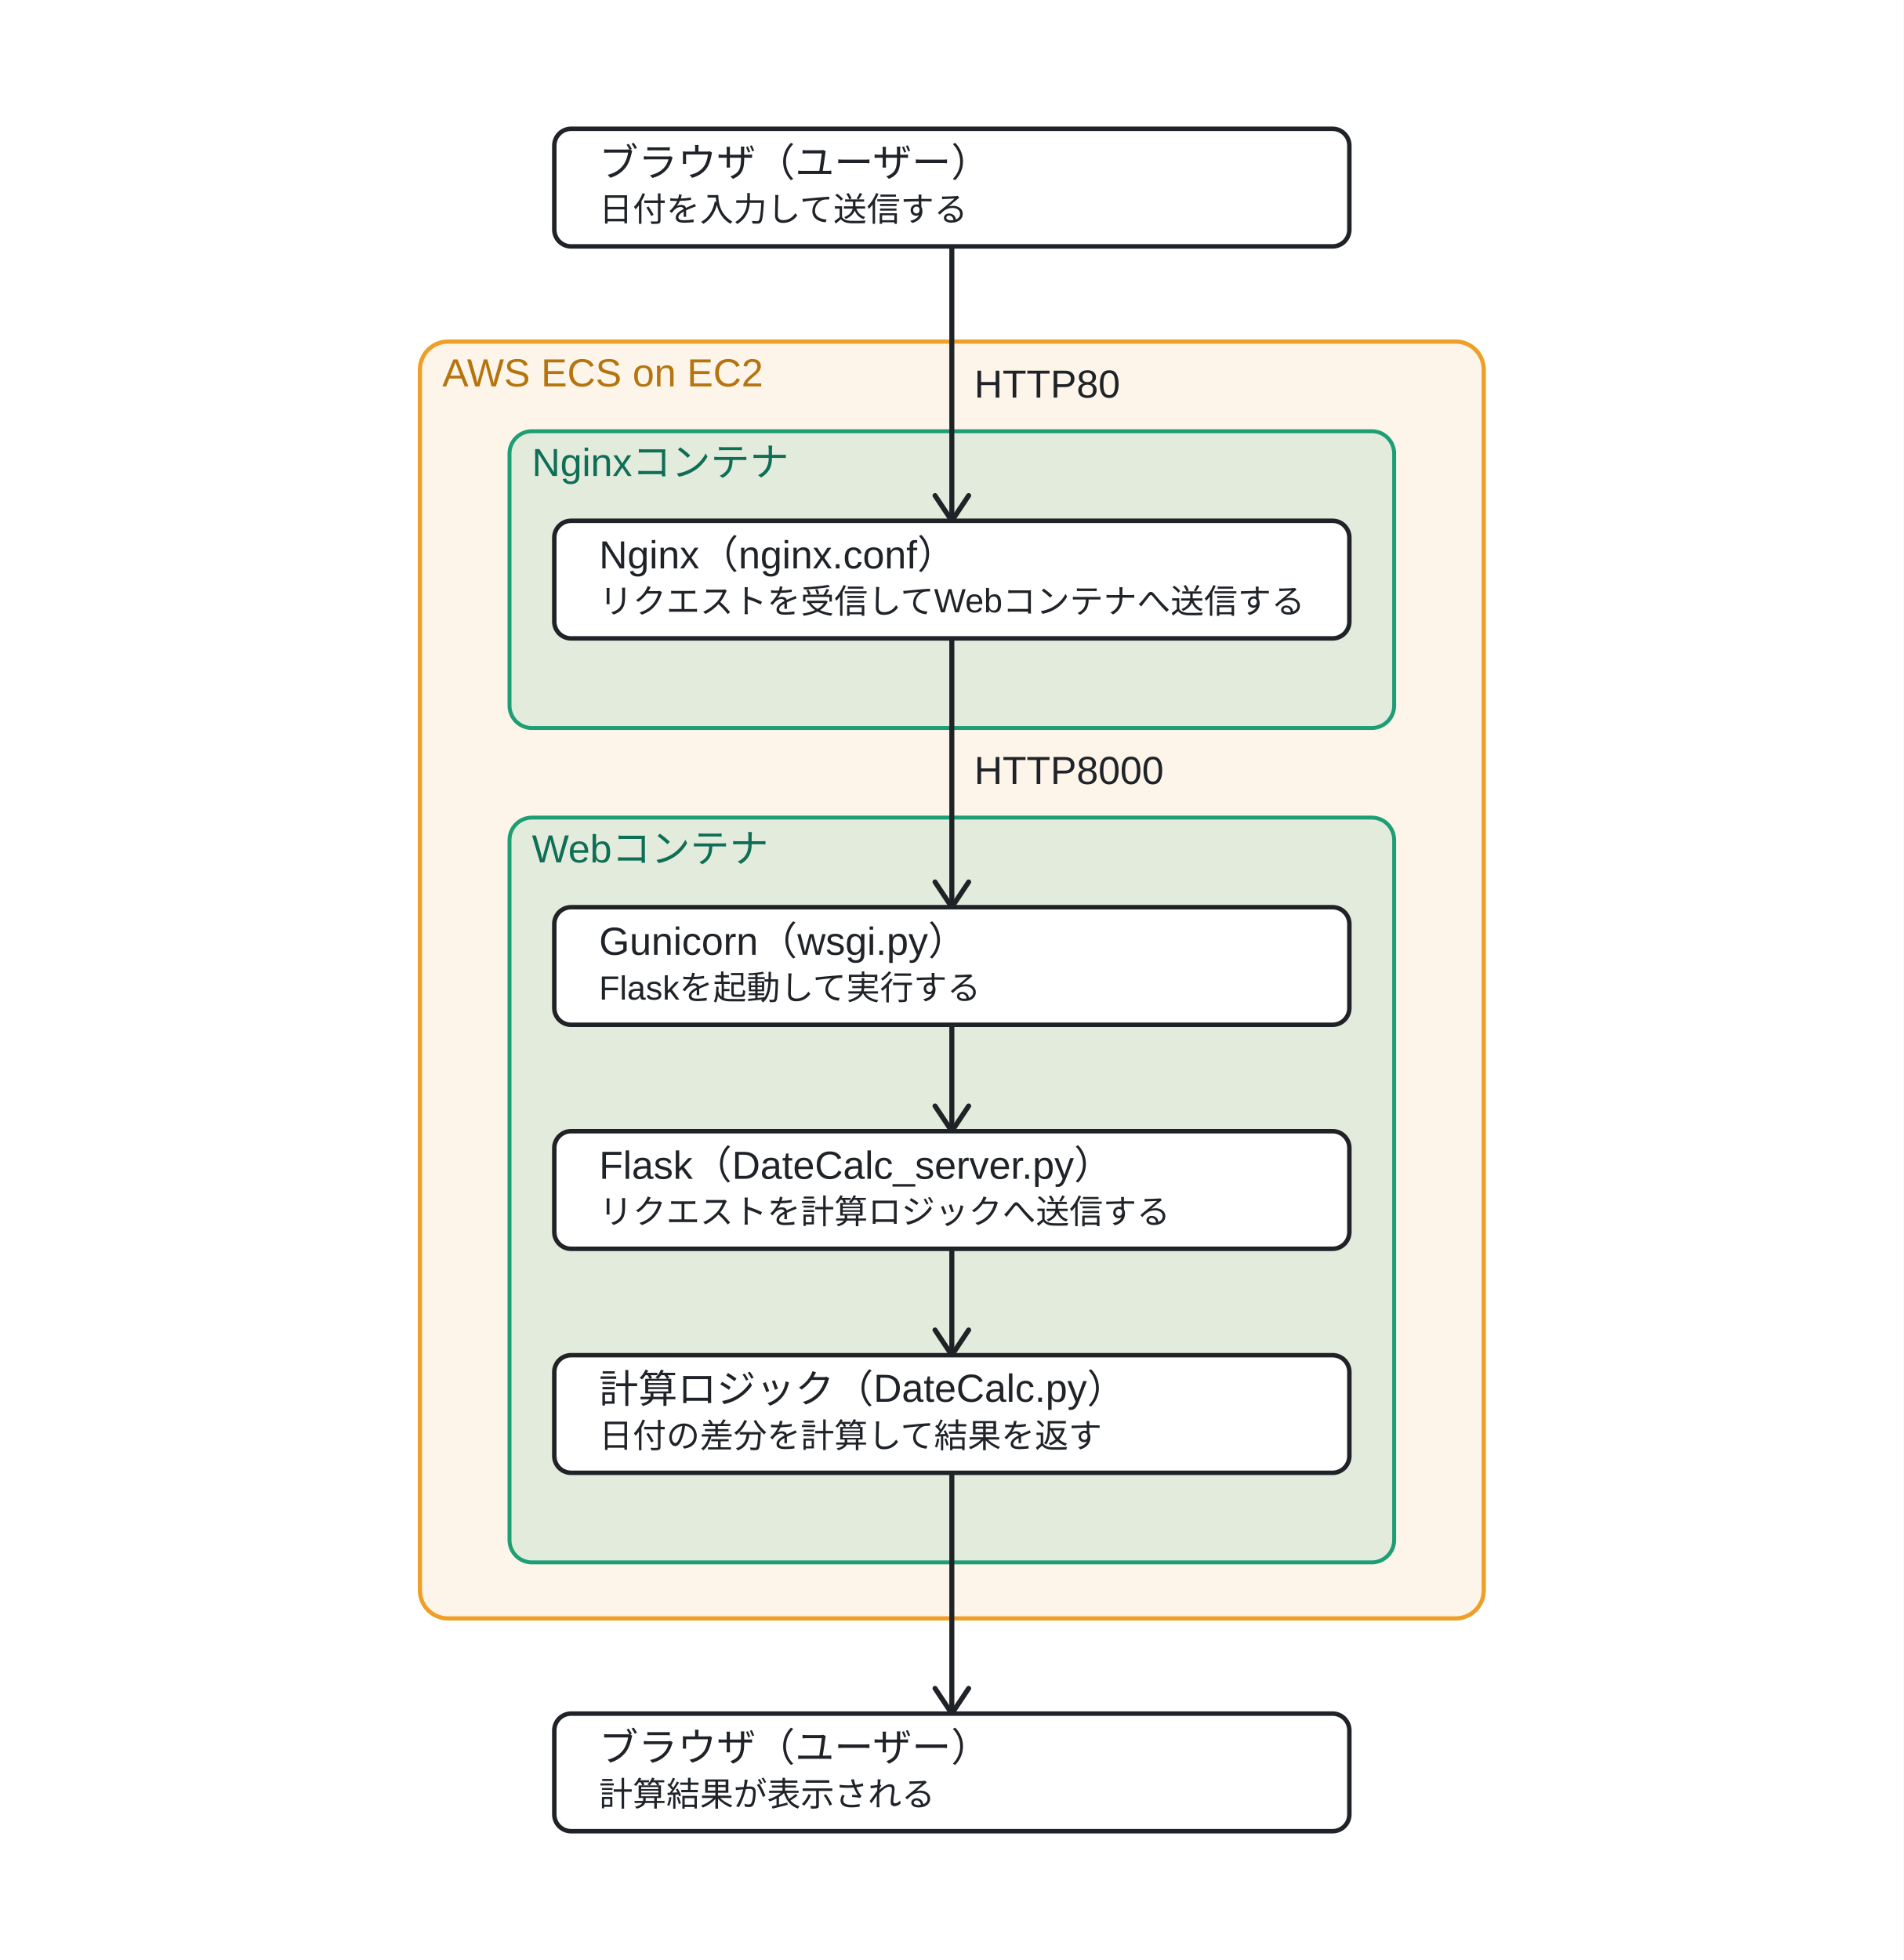
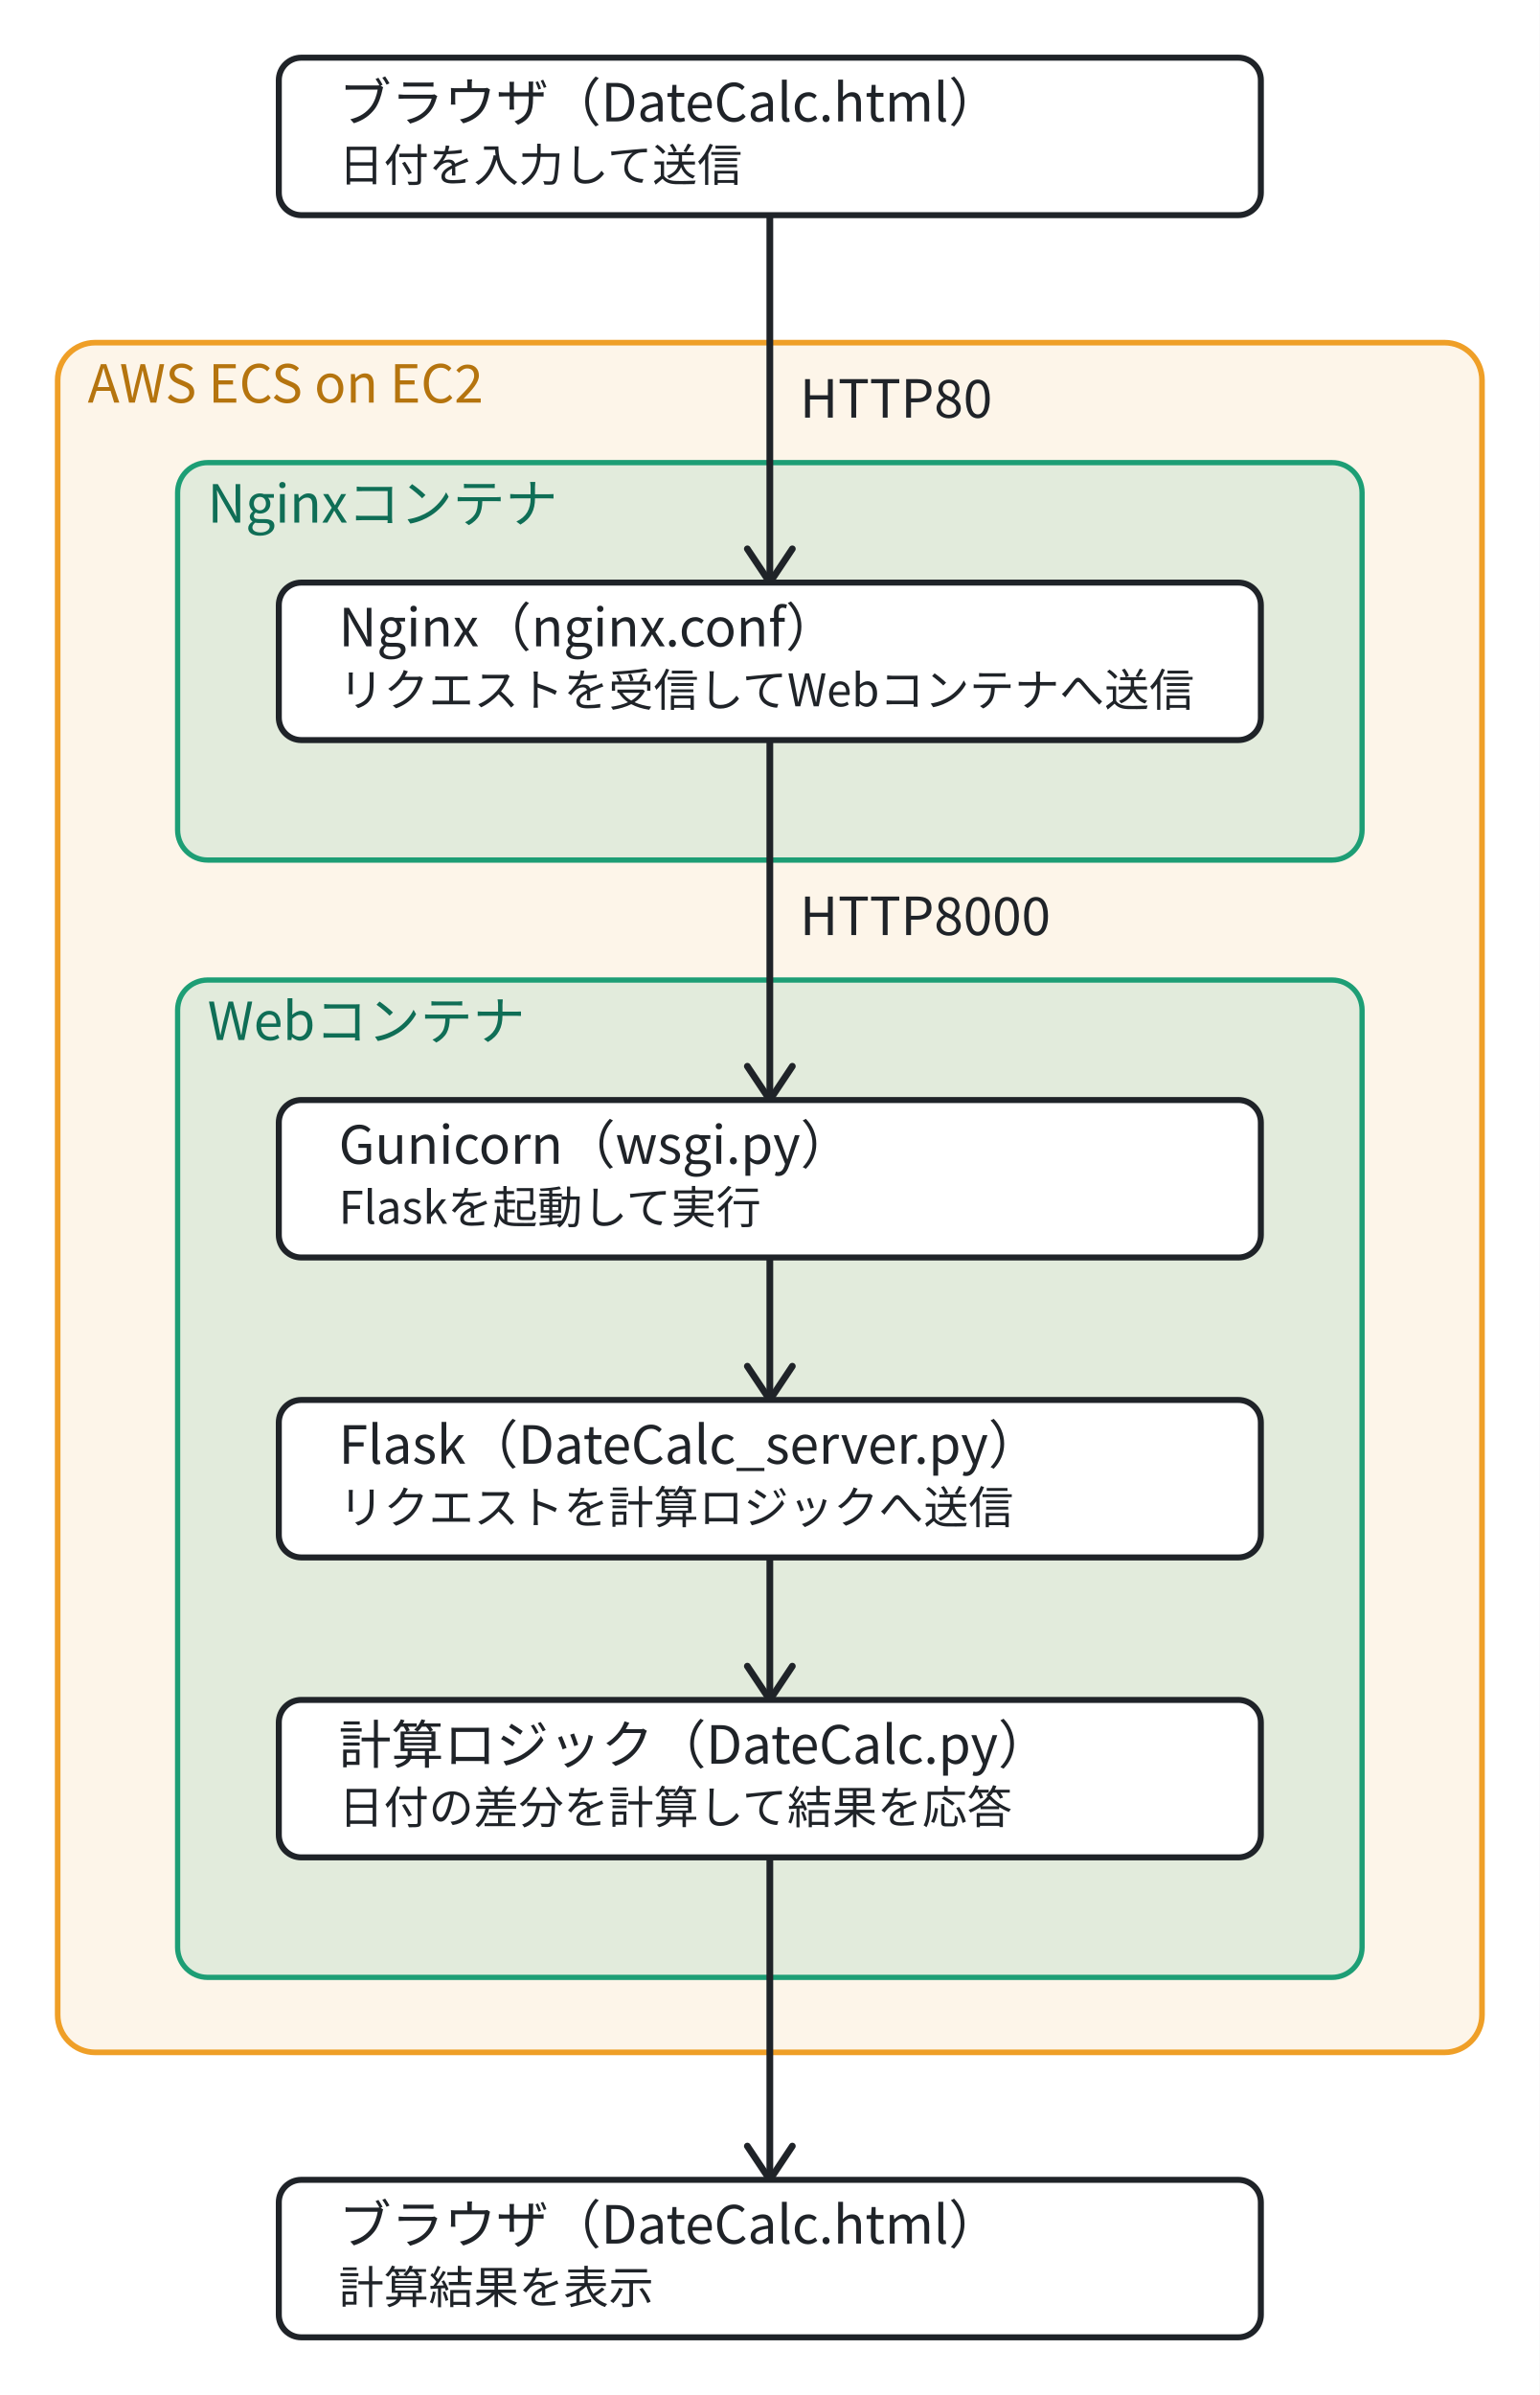
- <svg xmlns="http://www.w3.org/2000/svg" width="100%" viewBox="0 0 680 700" role="img" aria-labelledby="title desc">
+ <svg xmlns="http://www.w3.org/2000/svg" width="100%" viewBox="0 0 534 830.4" role="img" aria-labelledby="title desc">
  <style>
-   text{font-family:'Helvetica Neue',Arial,'Hiragino Kaku Gothic ProN','Hiragino Sans',Meiryo,'Noto Sans JP',sans-serif;}
+   text{font-family:'Hiragino Kaku Gothic ProN','Hiragino Sans','Yu Gothic',Meiryo,'Noto Sans CJK JP','Noto Sans JP',sans-serif;}
  .th{font-size:14px;font-weight:500;}
  .ts{font-size:12px;font-weight:400;}
</style>
-   <rect x="0" y="0" width="680" height="700" fill="#ffffff" />
-   <rect x="150" y="122" width="380" height="456" rx="10" fill="#EF9F27" fill-opacity="0.10" stroke="#EF9F27" stroke-width="1.5" />
-   <rect x="182" y="154" width="316" height="106" rx="8" fill="#1D9E75" fill-opacity="0.12" stroke="#1D9E75" stroke-width="1.4" />
-   <rect x="182" y="292" width="316" height="266" rx="8" fill="#1D9E75" fill-opacity="0.12" stroke="#1D9E75" stroke-width="1.4" />
-   <text class="th" x="158" y="138" fill="#B5740E">AWS ECS on EC2</text>
-   <text class="th" x="190" y="170" fill="#0F6E56">Nginxコンテナ</text>
-   <text class="th" x="190" y="308" fill="#0F6E56">Webコンテナ</text>
-   <line x1="340" y1="88" x2="340" y2="186" stroke="#1F2328" stroke-width="1.8" />
-   <path d="M334 177 L340 186 L346 177" fill="none" stroke="#1F2328" stroke-width="1.8" stroke-linecap="round" stroke-linejoin="round" />
-   <text class="th" x="348" y="142" fill="#1F2328">HTTP80</text>
-   <line x1="340" y1="228" x2="340" y2="324" stroke="#1F2328" stroke-width="1.8" />
-   <path d="M334 315 L340 324 L346 315" fill="none" stroke="#1F2328" stroke-width="1.8" stroke-linecap="round" stroke-linejoin="round" />
-   <text class="th" x="348" y="280" fill="#1F2328">HTTP8000</text>
-   <line x1="340" y1="366" x2="340" y2="404" stroke="#1F2328" stroke-width="1.8" />
-   <path d="M334 395 L340 404 L346 395" fill="none" stroke="#1F2328" stroke-width="1.8" stroke-linecap="round" stroke-linejoin="round" />
-   <line x1="340" y1="446" x2="340" y2="484" stroke="#1F2328" stroke-width="1.8" />
-   <path d="M334 475 L340 484 L346 475" fill="none" stroke="#1F2328" stroke-width="1.8" stroke-linecap="round" stroke-linejoin="round" />
-   <line x1="340" y1="526" x2="340" y2="612" stroke="#1F2328" stroke-width="1.8" />
-   <path d="M334 603 L340 612 L346 603" fill="none" stroke="#1F2328" stroke-width="1.8" stroke-linecap="round" stroke-linejoin="round" />
-   <rect x="198" y="46" width="284" height="42" rx="6" fill="#ffffff" stroke="#1F2328" stroke-width="1.6" />
-   <text class="th" x="214" y="63" fill="#1F2328">ブラウザ（ユーザー）</text>
-   <text class="ts" x="214" y="79" fill="#1F2328">日付を入力して送信する</text>
-   <rect x="198" y="186" width="284" height="42" rx="6" fill="#ffffff" stroke="#1F2328" stroke-width="1.6" />
-   <text class="th" x="214" y="203" fill="#1F2328">Nginx（nginx.conf）</text>
-   <text class="ts" x="214" y="219" fill="#1F2328">リクエストを受信してWebコンテナへ送信する</text>
-   <rect x="198" y="324" width="284" height="42" rx="6" fill="#ffffff" stroke="#1F2328" stroke-width="1.6" />
-   <text class="th" x="214" y="341" fill="#1F2328">Gunicorn（wsgi.py）</text>
-   <text class="ts" x="214" y="357" fill="#1F2328">Flaskを起動して実行する</text>
-   <rect x="198" y="404" width="284" height="42" rx="6" fill="#ffffff" stroke="#1F2328" stroke-width="1.6" />
-   <text class="th" x="214" y="421" fill="#1F2328">Flask（DateCalc_server.py）</text>
-   <text class="ts" x="214" y="437" fill="#1F2328">リクエストを計算ロジックへ送信する</text>
-   <rect x="198" y="484" width="284" height="42" rx="6" fill="#ffffff" stroke="#1F2328" stroke-width="1.6" />
-   <text class="th" x="214" y="501" fill="#1F2328">計算ロジック（DateCalc.py）</text>
-   <text class="ts" x="214" y="517" fill="#1F2328">日付の差分を計算して結果を返す</text>
-   <rect x="198" y="612" width="284" height="42" rx="6" fill="#ffffff" stroke="#1F2328" stroke-width="1.6" />
-   <text class="th" x="214" y="629" fill="#1F2328">ブラウザ（ユーザー）</text>
-   <text class="ts" x="214" y="645" fill="#1F2328">計算結果が表示される</text>
+   <rect x="0" y="0" width="534" height="830.4" fill="#ffffff" />
+   <g transform="translate(-175 -39.8) scale(1.3)">
+     <rect x="150" y="122" width="380" height="456" rx="10" fill="#EF9F27" fill-opacity="0.10" stroke="#EF9F27" stroke-width="1.5" />
+     <rect x="182" y="154" width="316" height="106" rx="8" fill="#1D9E75" fill-opacity="0.12" stroke="#1D9E75" stroke-width="1.4" />
+     <rect x="182" y="292" width="316" height="266" rx="8" fill="#1D9E75" fill-opacity="0.12" stroke="#1D9E75" stroke-width="1.4" />
+     <text class="th" x="158" y="138" fill="#B5740E">AWS ECS on EC2</text>
+     <text class="th" x="190" y="170" fill="#0F6E56">Nginxコンテナ</text>
+     <text class="th" x="190" y="308" fill="#0F6E56">Webコンテナ</text>
+     <line x1="340" y1="88" x2="340" y2="186" stroke="#1F2328" stroke-width="1.8" />
+     <path d="M334 177 L340 186 L346 177" fill="none" stroke="#1F2328" stroke-width="1.8" stroke-linecap="round" stroke-linejoin="round" />
+     <text class="th" x="348" y="142" fill="#1F2328">HTTP80</text>
+     <line x1="340" y1="228" x2="340" y2="324" stroke="#1F2328" stroke-width="1.8" />
+     <path d="M334 315 L340 324 L346 315" fill="none" stroke="#1F2328" stroke-width="1.8" stroke-linecap="round" stroke-linejoin="round" />
+     <text class="th" x="348" y="280" fill="#1F2328">HTTP8000</text>
+     <line x1="340" y1="366" x2="340" y2="404" stroke="#1F2328" stroke-width="1.8" />
+     <path d="M334 395 L340 404 L346 395" fill="none" stroke="#1F2328" stroke-width="1.8" stroke-linecap="round" stroke-linejoin="round" />
+     <line x1="340" y1="446" x2="340" y2="484" stroke="#1F2328" stroke-width="1.8" />
+     <path d="M334 475 L340 484 L346 475" fill="none" stroke="#1F2328" stroke-width="1.8" stroke-linecap="round" stroke-linejoin="round" />
+     <line x1="340" y1="526" x2="340" y2="612" stroke="#1F2328" stroke-width="1.8" />
+     <path d="M334 603 L340 612 L346 603" fill="none" stroke="#1F2328" stroke-width="1.8" stroke-linecap="round" stroke-linejoin="round" />
+     <rect x="209" y="46" width="262" height="42" rx="6" fill="#ffffff" stroke="#1F2328" stroke-width="1.6" />
+     <text class="th" x="225" y="63" fill="#1F2328">ブラウザ（DateCalc.html）</text>
+     <text class="ts" x="225" y="79" fill="#1F2328">日付を入力して送信</text>
+     <rect x="209" y="186" width="262" height="42" rx="6" fill="#ffffff" stroke="#1F2328" stroke-width="1.6" />
+     <text class="th" x="225" y="203" fill="#1F2328">Nginx（nginx.conf）</text>
+     <text class="ts" x="225" y="219" fill="#1F2328">リクエストを受信してWebコンテナへ送信</text>
+     <rect x="209" y="324" width="262" height="42" rx="6" fill="#ffffff" stroke="#1F2328" stroke-width="1.6" />
+     <text class="th" x="225" y="341" fill="#1F2328">Gunicorn（wsgi.py）</text>
+     <text class="ts" x="225" y="357" fill="#1F2328">Flaskを起動して実行</text>
+     <rect x="209" y="404" width="262" height="42" rx="6" fill="#ffffff" stroke="#1F2328" stroke-width="1.6" />
+     <text class="th" x="225" y="421" fill="#1F2328">Flask（DateCalc_server.py）</text>
+     <text class="ts" x="225" y="437" fill="#1F2328">リクエストを計算ロジックへ送信</text>
+     <rect x="209" y="484" width="262" height="42" rx="6" fill="#ffffff" stroke="#1F2328" stroke-width="1.6" />
+     <text class="th" x="225" y="501" fill="#1F2328">計算ロジック（DateCalc.py）</text>
+     <text class="ts" x="225" y="517" fill="#1F2328">日付の差分を計算して結果を応答</text>
+     <rect x="209" y="612" width="262" height="42" rx="6" fill="#ffffff" stroke="#1F2328" stroke-width="1.6" />
+     <text class="th" x="225" y="629" fill="#1F2328">ブラウザ（DateCalc.html）</text>
+     <text class="ts" x="225" y="645" fill="#1F2328">計算結果を表示</text>
+   </g>
</svg>
